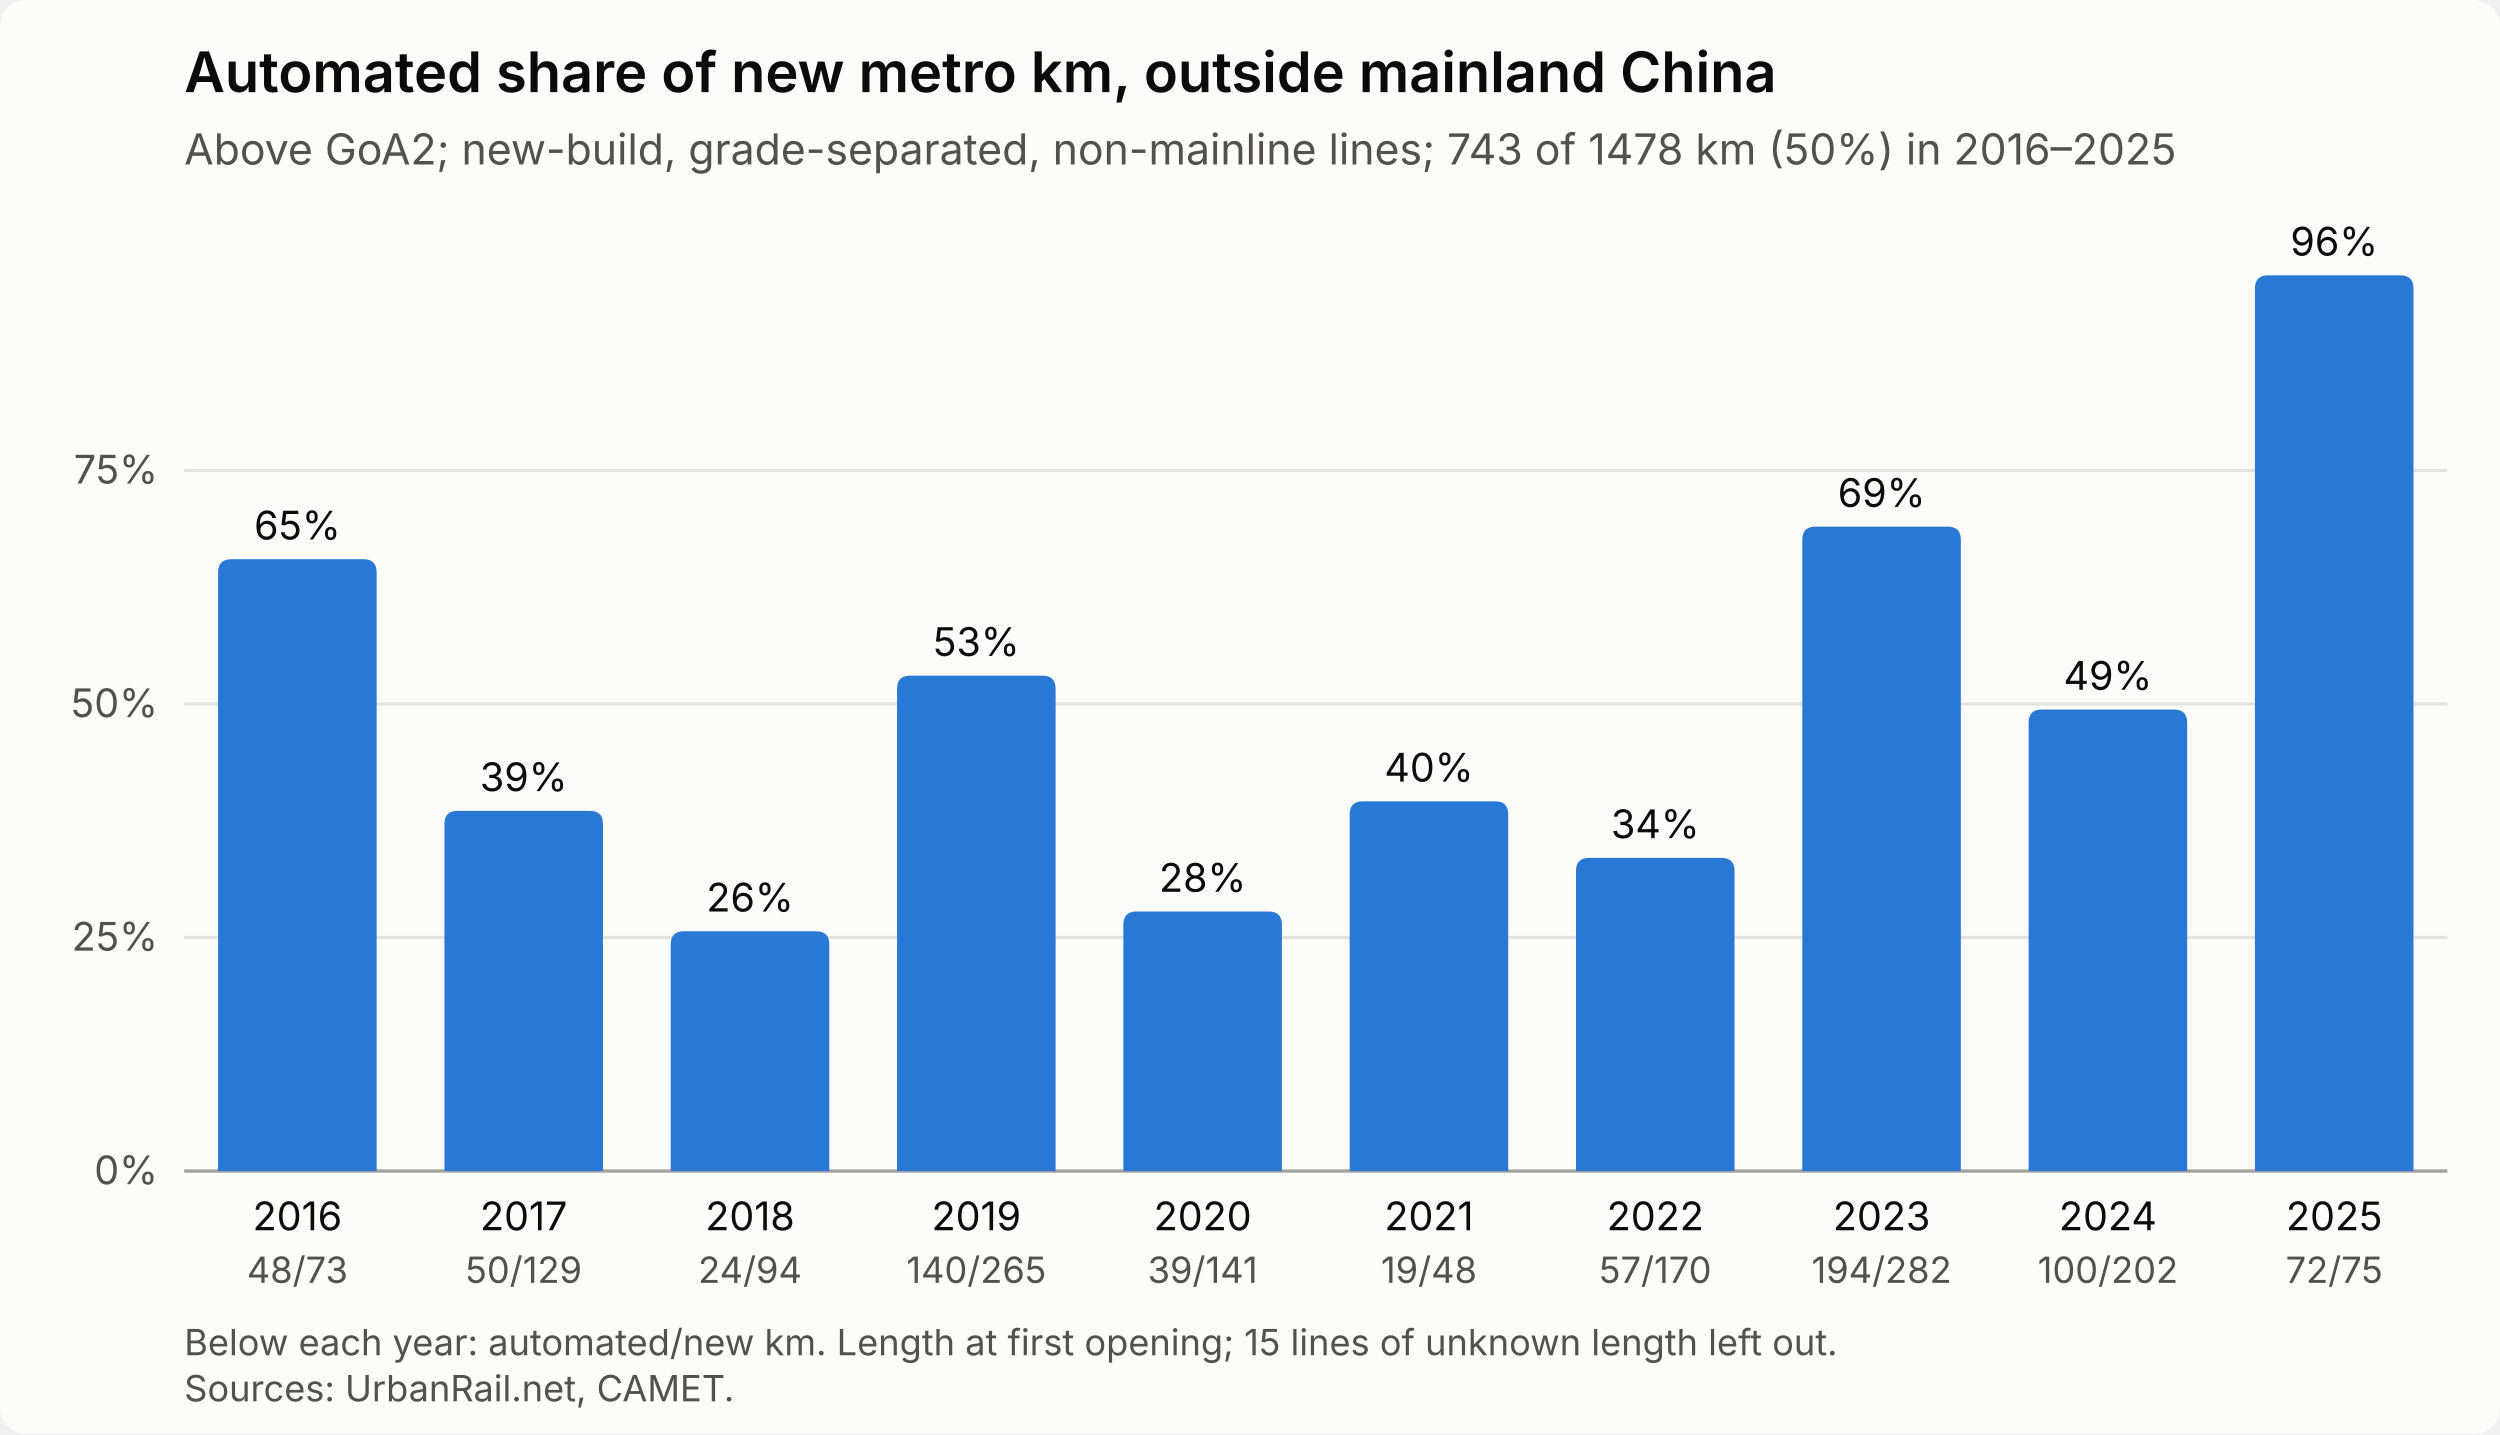
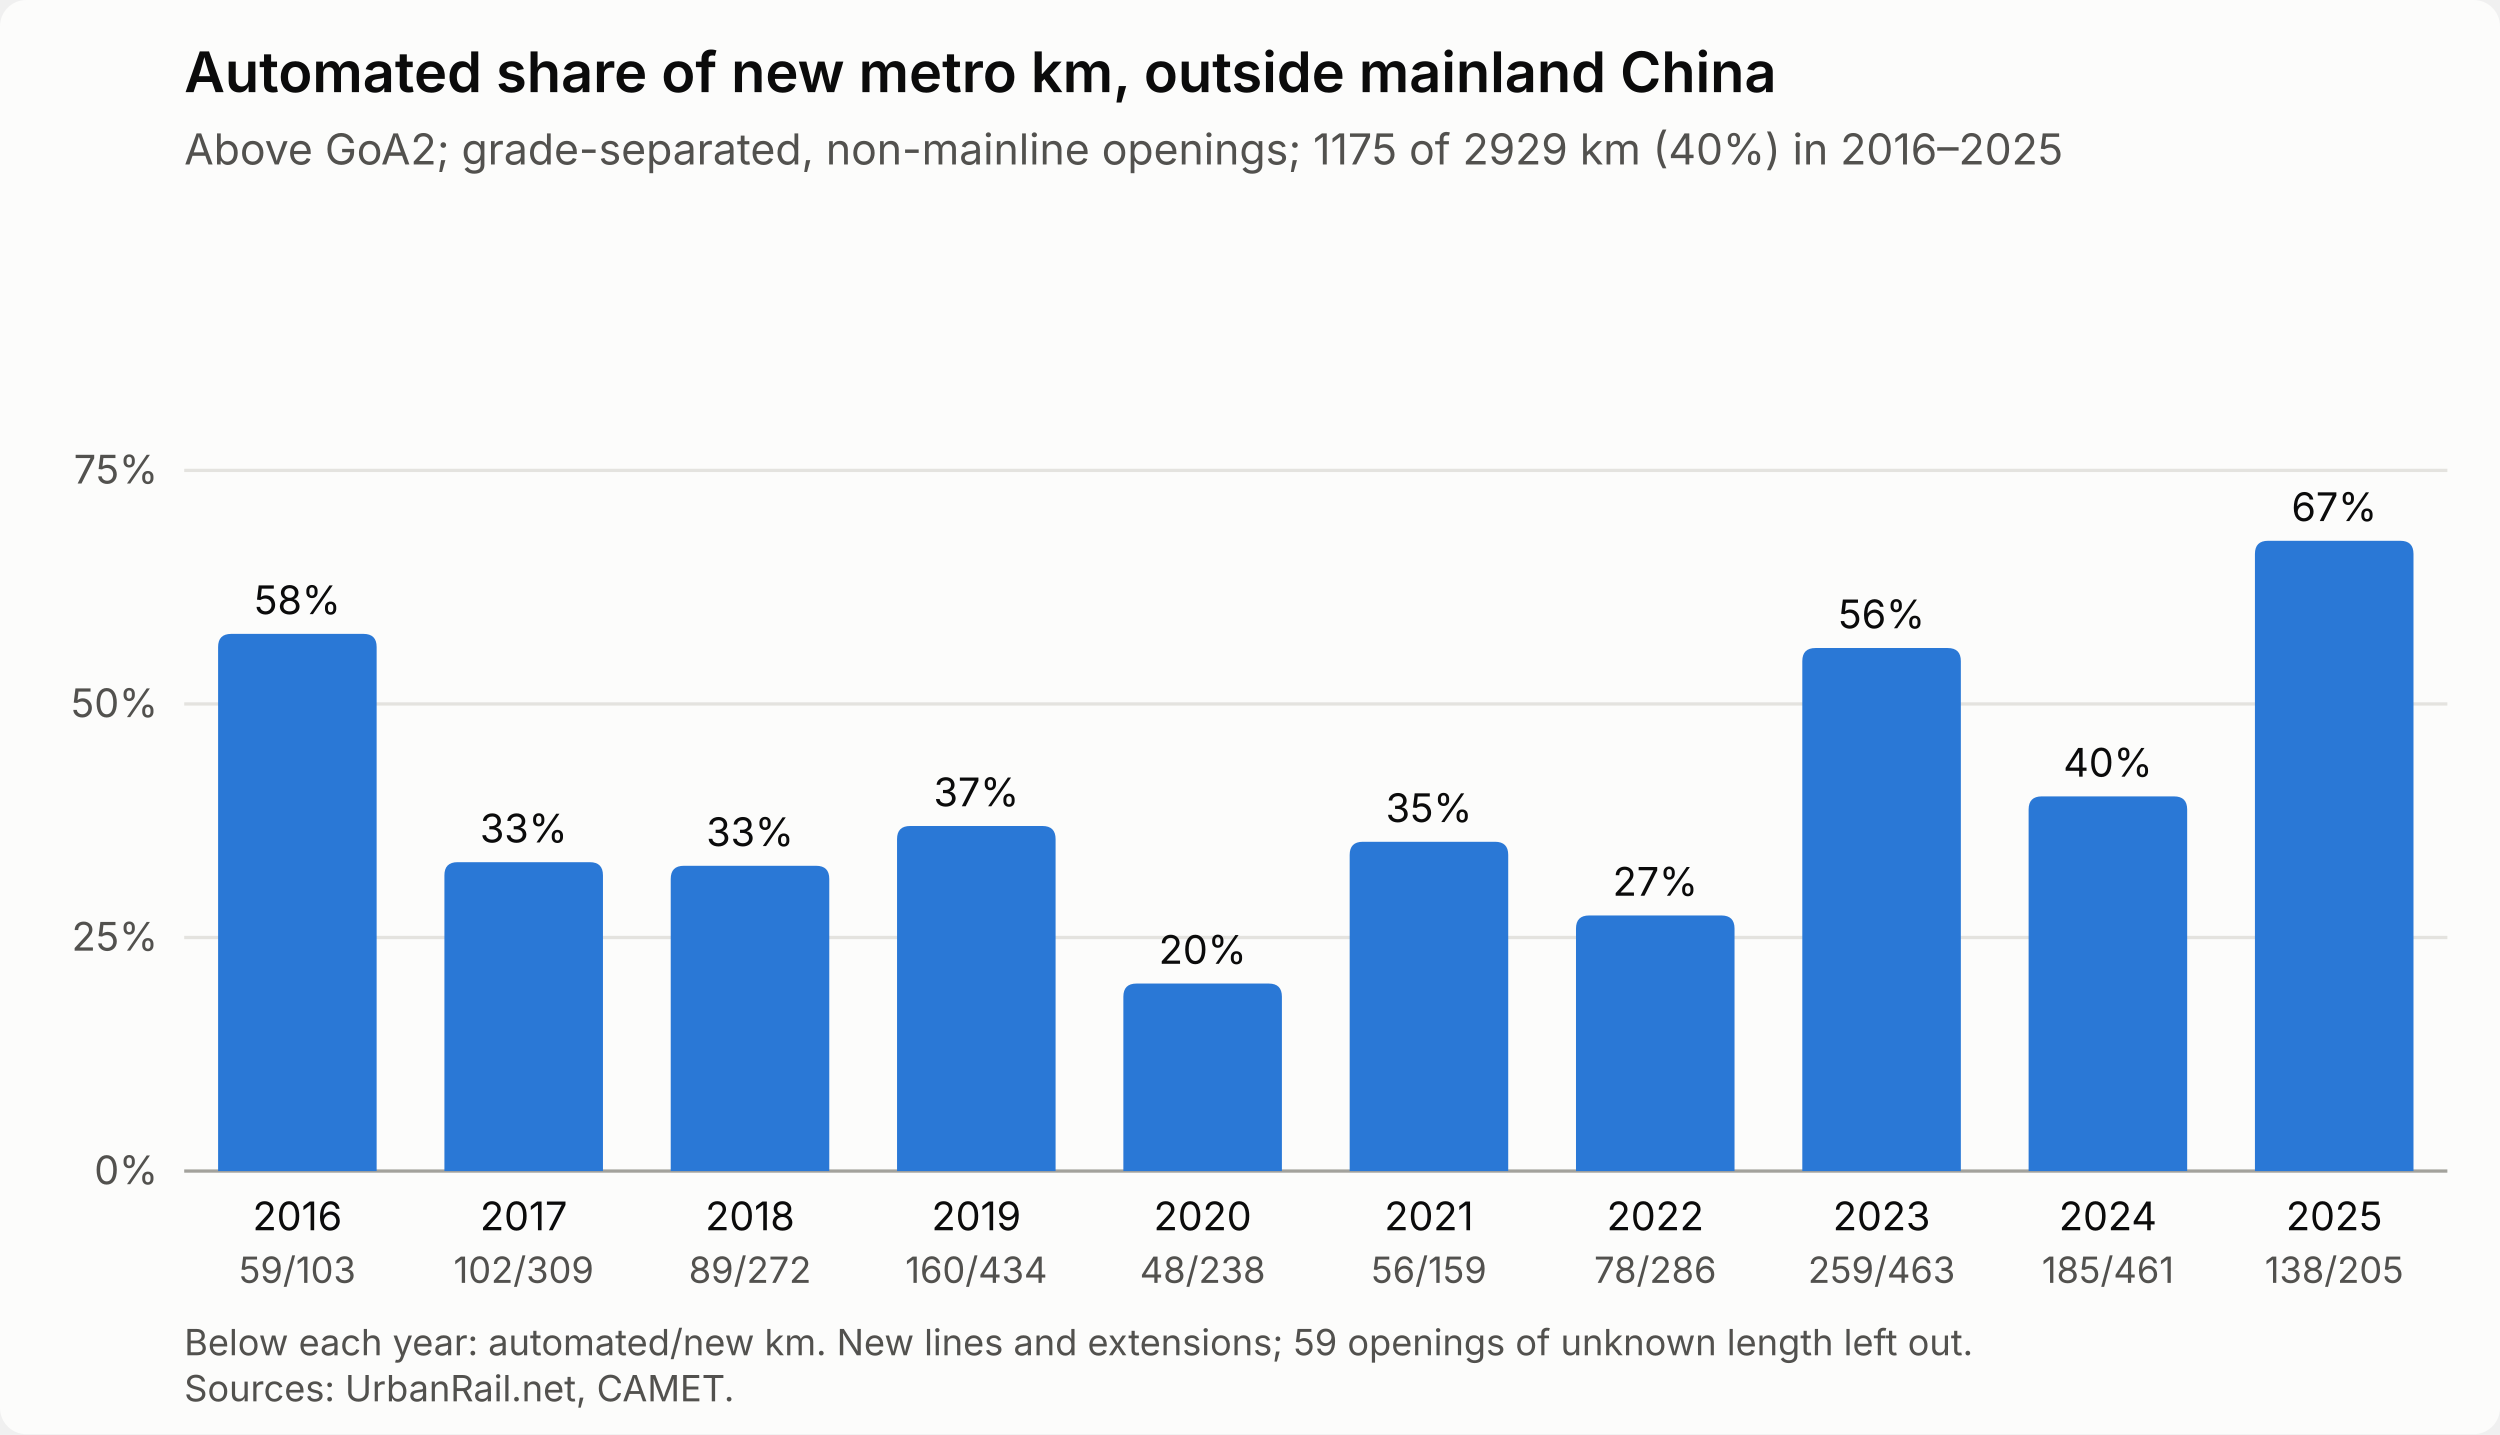
<svg xmlns="http://www.w3.org/2000/svg" viewBox="0 0 760 436" width="760" height="436" role="img" aria-labelledby="t d" font-family="system-ui, -apple-system, Segoe UI, sans-serif">
  <style>
.bg{fill:#fcfcfb}.bar{fill:#2a78d6}.bar.partial{fill-opacity:.55}
.grid{stroke:#e4e3df;stroke-width:1}.axis{stroke:#a3a29c;stroke-width:1}
.t1{fill:#0b0b0b}.t2{fill:#52514e}
@media (prefers-color-scheme: dark){
.bg{fill:#1a1a19}.bar{fill:#3987e5}.grid{stroke:#2e2e2c}.axis{stroke:#5d5c57}
.t1{fill:#ffffff}.t2{fill:#c3c2b7}}
</style>
  <rect class="bg" width="760" height="436" rx="8" />
  <text class="t1" x="56" y="28" font-size="17" font-weight="600">Automated share of new metro km, outside mainland China</text>
-   <text class="t2" x="56" y="50" font-size="13">Above GoA2; new-build, grade-separated, non-mainline lines; 743 of 1478 km (50%) in 2016–2025</text>
+   <text class="t2" x="56" y="50" font-size="13">Above GoA2; grade-separated, non-mainline openings; 1175 of 2929 km (40%) in 2016–2025</text>
  <line class="axis" x1="56" x2="744" y1="356.0" y2="356.0" />
  <text class="t2" x="48" y="360.0" font-size="12" text-anchor="end">0%</text>
  <line class="grid" x1="56" x2="744" y1="285.0" y2="285.0" />
  <text class="t2" x="48" y="289.0" font-size="12" text-anchor="end">25%</text>
  <line class="grid" x1="56" x2="744" y1="214.0" y2="214.0" />
  <text class="t2" x="48" y="218.0" font-size="12" text-anchor="end">50%</text>
  <line class="grid" x1="56" x2="744" y1="143.0" y2="143.0" />
  <text class="t2" x="48" y="147.0" font-size="12" text-anchor="end">75%</text>
  <g>
    <rect x="56.0" y="72" width="68.8" height="284" fill="transparent" />
-     <path class="bar" d="M66.3,356.0 V174.0 Q66.3,170.0 70.3,170.0 H110.5 Q114.5,170.0 114.5,174.0 V356.0 Z" />
-     <text class="t1" x="90.4" y="164.0" font-size="12" text-anchor="middle">65%</text>
+     <path class="bar" d="M66.3,356.0 V196.7 Q66.3,192.7 70.3,192.7 H110.5 Q114.5,192.7 114.5,196.7 V356.0 Z" />
+     <text class="t1" x="90.4" y="186.7" font-size="12" text-anchor="middle">58%</text>
  </g>
  <text class="t1" x="90.4" y="374.0" font-size="12" text-anchor="middle">2016</text>
-   <text class="t2" x="90.4" y="390.0" font-size="11" text-anchor="middle">48/73</text>
+   <text class="t2" x="90.4" y="390.0" font-size="11" text-anchor="middle">59/103</text>
  <g>
    <rect x="124.8" y="72" width="68.8" height="284" fill="transparent" />
-     <path class="bar" d="M135.1,356.0 V250.5 Q135.1,246.5 139.1,246.5 H179.3 Q183.3,246.5 183.3,250.5 V356.0 Z" />
-     <text class="t1" x="159.2" y="240.5" font-size="12" text-anchor="middle">39%</text>
+     <path class="bar" d="M135.1,356.0 V266.1 Q135.1,262.1 139.1,262.1 H179.3 Q183.3,262.1 183.3,266.1 V356.0 Z" />
+     <text class="t1" x="159.2" y="256.1" font-size="12" text-anchor="middle">33%</text>
  </g>
  <text class="t1" x="159.2" y="374.0" font-size="12" text-anchor="middle">2017</text>
-   <text class="t2" x="159.2" y="390.0" font-size="11" text-anchor="middle">50/129</text>
+   <text class="t2" x="159.2" y="390.0" font-size="11" text-anchor="middle">102/309</text>
  <g>
    <rect x="193.6" y="72" width="68.8" height="284" fill="transparent" />
-     <path class="bar" d="M203.9,356.0 V287.1 Q203.9,283.1 207.9,283.1 H248.1 Q252.1,283.1 252.1,287.1 V356.0 Z" />
-     <text class="t1" x="228.0" y="277.1" font-size="12" text-anchor="middle">26%</text>
+     <path class="bar" d="M203.9,356.0 V267.2 Q203.9,263.2 207.9,263.2 H248.1 Q252.1,263.2 252.1,267.2 V356.0 Z" />
+     <text class="t1" x="228.0" y="257.2" font-size="12" text-anchor="middle">33%</text>
  </g>
  <text class="t1" x="228.0" y="374.0" font-size="12" text-anchor="middle">2018</text>
-   <text class="t2" x="228.0" y="390.0" font-size="11" text-anchor="middle">24/94</text>
+   <text class="t2" x="228.0" y="390.0" font-size="11" text-anchor="middle">89/272</text>
  <g>
    <rect x="262.4" y="72" width="68.8" height="284" fill="transparent" />
-     <path class="bar" d="M272.7,356.0 V209.4 Q272.7,205.4 276.7,205.4 H316.9 Q320.9,205.4 320.9,209.4 V356.0 Z" />
-     <text class="t1" x="296.8" y="199.4" font-size="12" text-anchor="middle">53%</text>
+     <path class="bar" d="M272.7,356.0 V255.1 Q272.7,251.1 276.7,251.1 H316.9 Q320.9,251.1 320.9,255.1 V356.0 Z" />
+     <text class="t1" x="296.8" y="245.1" font-size="12" text-anchor="middle">37%</text>
  </g>
  <text class="t1" x="296.8" y="374.0" font-size="12" text-anchor="middle">2019</text>
-   <text class="t2" x="296.8" y="390.0" font-size="11" text-anchor="middle">140/265</text>
+   <text class="t2" x="296.8" y="390.0" font-size="11" text-anchor="middle">160/434</text>
  <g>
    <rect x="331.2" y="72" width="68.8" height="284" fill="transparent" />
-     <path class="bar" d="M341.5,356.0 V281.1 Q341.5,277.1 345.5,277.1 H385.7 Q389.7,277.1 389.7,281.1 V356.0 Z" />
-     <text class="t1" x="365.6" y="271.1" font-size="12" text-anchor="middle">28%</text>
+     <path class="bar" d="M341.5,356.0 V303.0 Q341.5,299.0 345.5,299.0 H385.7 Q389.7,299.0 389.7,303.0 V356.0 Z" />
+     <text class="t1" x="365.6" y="293.0" font-size="12" text-anchor="middle">20%</text>
  </g>
  <text class="t1" x="365.6" y="374.0" font-size="12" text-anchor="middle">2020</text>
-   <text class="t2" x="365.6" y="390.0" font-size="11" text-anchor="middle">39/141</text>
+   <text class="t2" x="365.6" y="390.0" font-size="11" text-anchor="middle">48/238</text>
  <g>
    <rect x="400.0" y="72" width="68.8" height="284" fill="transparent" />
-     <path class="bar" d="M410.3,356.0 V247.6 Q410.3,243.6 414.3,243.6 H454.5 Q458.5,243.6 458.5,247.6 V356.0 Z" />
-     <text class="t1" x="434.4" y="237.6" font-size="12" text-anchor="middle">40%</text>
+     <path class="bar" d="M410.3,356.0 V259.9 Q410.3,255.9 414.3,255.9 H454.5 Q458.5,255.9 458.5,259.9 V356.0 Z" />
+     <text class="t1" x="434.4" y="249.9" font-size="12" text-anchor="middle">35%</text>
  </g>
  <text class="t1" x="434.4" y="374.0" font-size="12" text-anchor="middle">2021</text>
-   <text class="t2" x="434.4" y="390.0" font-size="11" text-anchor="middle">19/48</text>
+   <text class="t2" x="434.4" y="390.0" font-size="11" text-anchor="middle">56/159</text>
  <g>
    <rect x="468.8" y="72" width="68.8" height="284" fill="transparent" />
-     <path class="bar" d="M479.1,356.0 V264.8 Q479.1,260.8 483.1,260.8 H523.3 Q527.3,260.8 527.3,264.8 V356.0 Z" />
-     <text class="t1" x="503.2" y="254.8" font-size="12" text-anchor="middle">34%</text>
+     <path class="bar" d="M479.1,356.0 V282.3 Q479.1,278.3 483.1,278.3 H523.3 Q527.3,278.3 527.3,282.3 V356.0 Z" />
+     <text class="t1" x="503.2" y="272.3" font-size="12" text-anchor="middle">27%</text>
  </g>
  <text class="t1" x="503.2" y="374.0" font-size="12" text-anchor="middle">2022</text>
-   <text class="t2" x="503.2" y="390.0" font-size="11" text-anchor="middle">57/170</text>
+   <text class="t2" x="503.2" y="390.0" font-size="11" text-anchor="middle">78/286</text>
  <g>
    <rect x="537.6" y="72" width="68.8" height="284" fill="transparent" />
-     <path class="bar" d="M547.9,356.0 V164.1 Q547.9,160.1 551.9,160.1 H592.1 Q596.1,160.1 596.1,164.1 V356.0 Z" />
-     <text class="t1" x="572.0" y="154.1" font-size="12" text-anchor="middle">69%</text>
+     <path class="bar" d="M547.9,356.0 V201.0 Q547.9,197.0 551.9,197.0 H592.1 Q596.1,197.0 596.1,201.0 V356.0 Z" />
+     <text class="t1" x="572.0" y="191.0" font-size="12" text-anchor="middle">56%</text>
  </g>
  <text class="t1" x="572.0" y="374.0" font-size="12" text-anchor="middle">2023</text>
-   <text class="t2" x="572.0" y="390.0" font-size="11" text-anchor="middle">194/282</text>
+   <text class="t2" x="572.0" y="390.0" font-size="11" text-anchor="middle">259/463</text>
  <g>
    <rect x="606.4" y="72" width="68.8" height="284" fill="transparent" />
-     <path class="bar" d="M616.7,356.0 V219.7 Q616.7,215.7 620.7,215.7 H660.9 Q664.9,215.7 664.9,219.7 V356.0 Z" />
-     <text class="t1" x="640.8" y="209.7" font-size="12" text-anchor="middle">49%</text>
+     <path class="bar" d="M616.7,356.0 V246.1 Q616.7,242.1 620.7,242.1 H660.9 Q664.9,242.1 664.9,246.1 V356.0 Z" />
+     <text class="t1" x="640.8" y="236.1" font-size="12" text-anchor="middle">40%</text>
  </g>
  <text class="t1" x="640.8" y="374.0" font-size="12" text-anchor="middle">2024</text>
-   <text class="t2" x="640.8" y="390.0" font-size="11" text-anchor="middle">100/202</text>
+   <text class="t2" x="640.8" y="390.0" font-size="11" text-anchor="middle">185/461</text>
  <g>
    <rect x="675.2" y="72" width="68.8" height="284" fill="transparent" />
-     <path class="bar" d="M685.5,356.0 V87.7 Q685.5,83.7 689.5,83.7 H729.7 Q733.7,83.7 733.7,87.7 V356.0 Z" />
-     <text class="t1" x="709.6" y="77.7" font-size="12" text-anchor="middle">96%</text>
+     <path class="bar" d="M685.5,356.0 V168.4 Q685.5,164.4 689.5,164.4 H729.7 Q733.7,164.4 733.7,168.4 V356.0 Z" />
+     <text class="t1" x="709.6" y="158.4" font-size="12" text-anchor="middle">67%</text>
  </g>
  <text class="t1" x="709.6" y="374.0" font-size="12" text-anchor="middle">2025</text>
-   <text class="t2" x="709.6" y="390.0" font-size="11" text-anchor="middle">72/75</text>
-   <text class="t2" x="56" y="412" font-size="11">Below each year: automated/new km. Length at first opening; 15 lines of unknown length left out.</text>
+   <text class="t2" x="709.6" y="390.0" font-size="11" text-anchor="middle">138/205</text>
+   <text class="t2" x="56" y="412" font-size="11">Below each year: automated/new km. New lines and extensions; 59 openings of unknown length left out.</text>
  <text class="t2" x="56" y="426" font-size="11">Sources: UrbanRail.net, CAMET.</text>
</svg>
